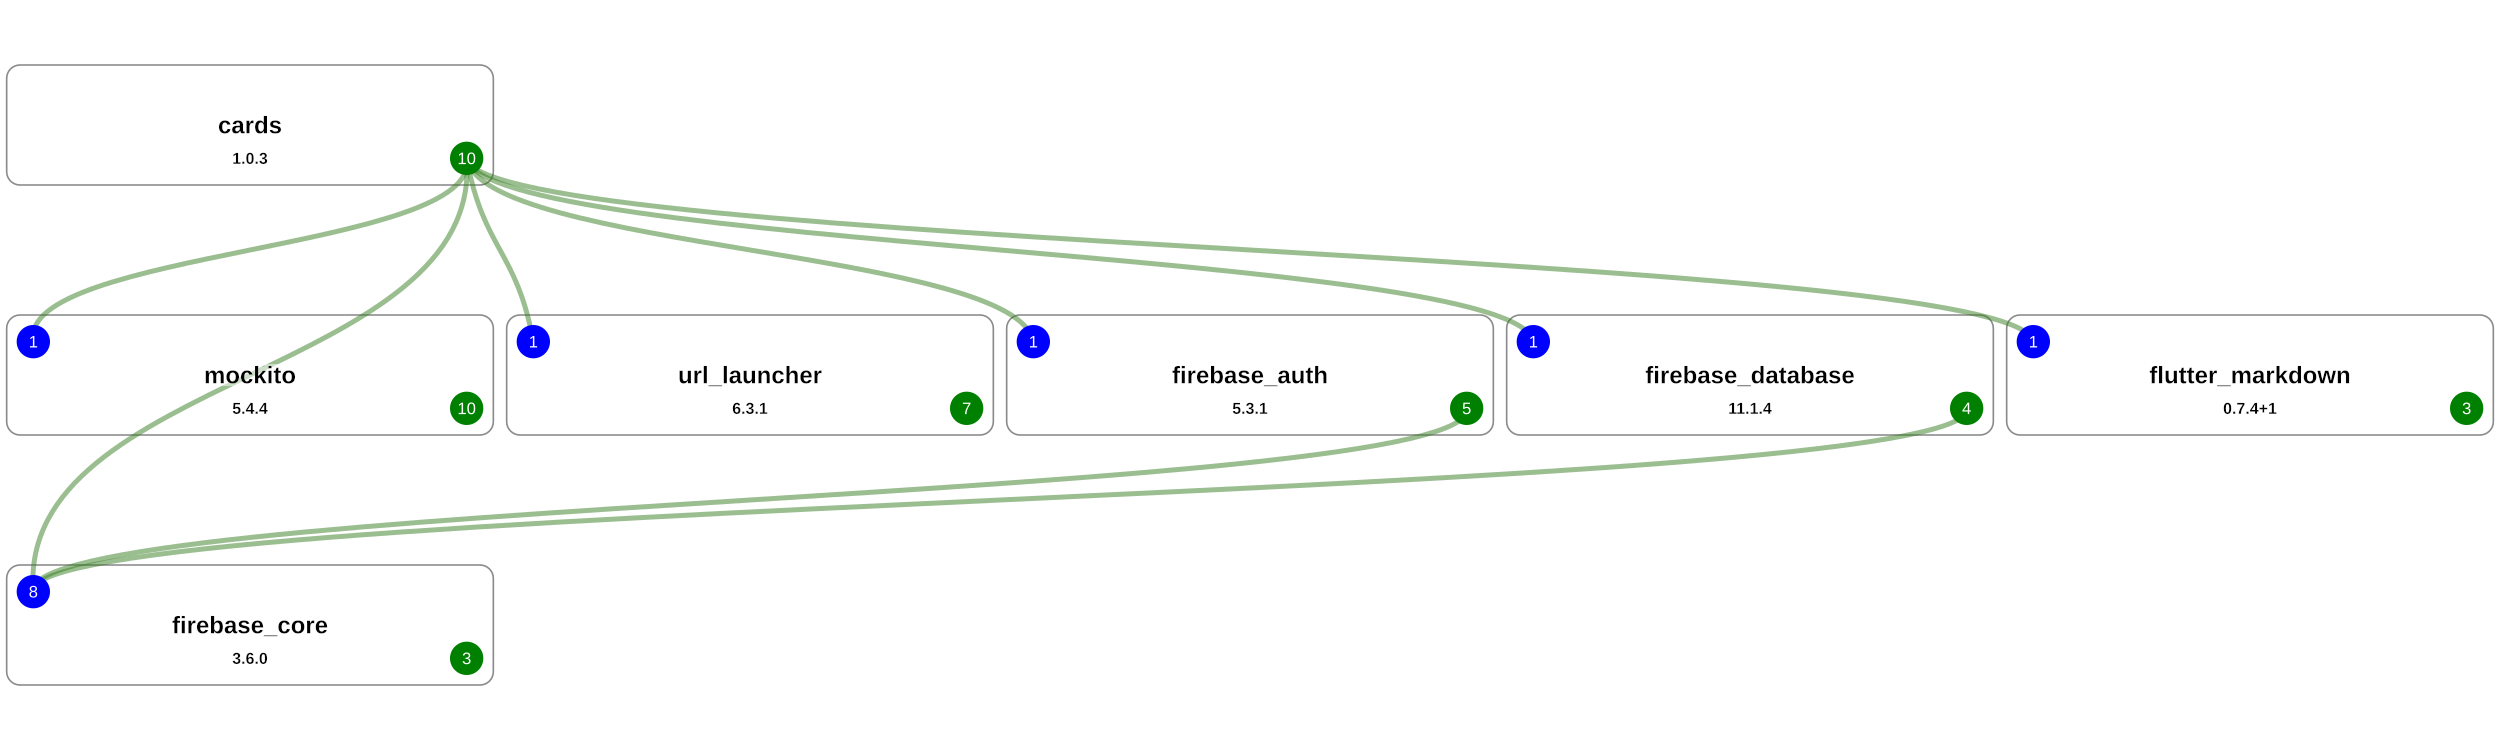
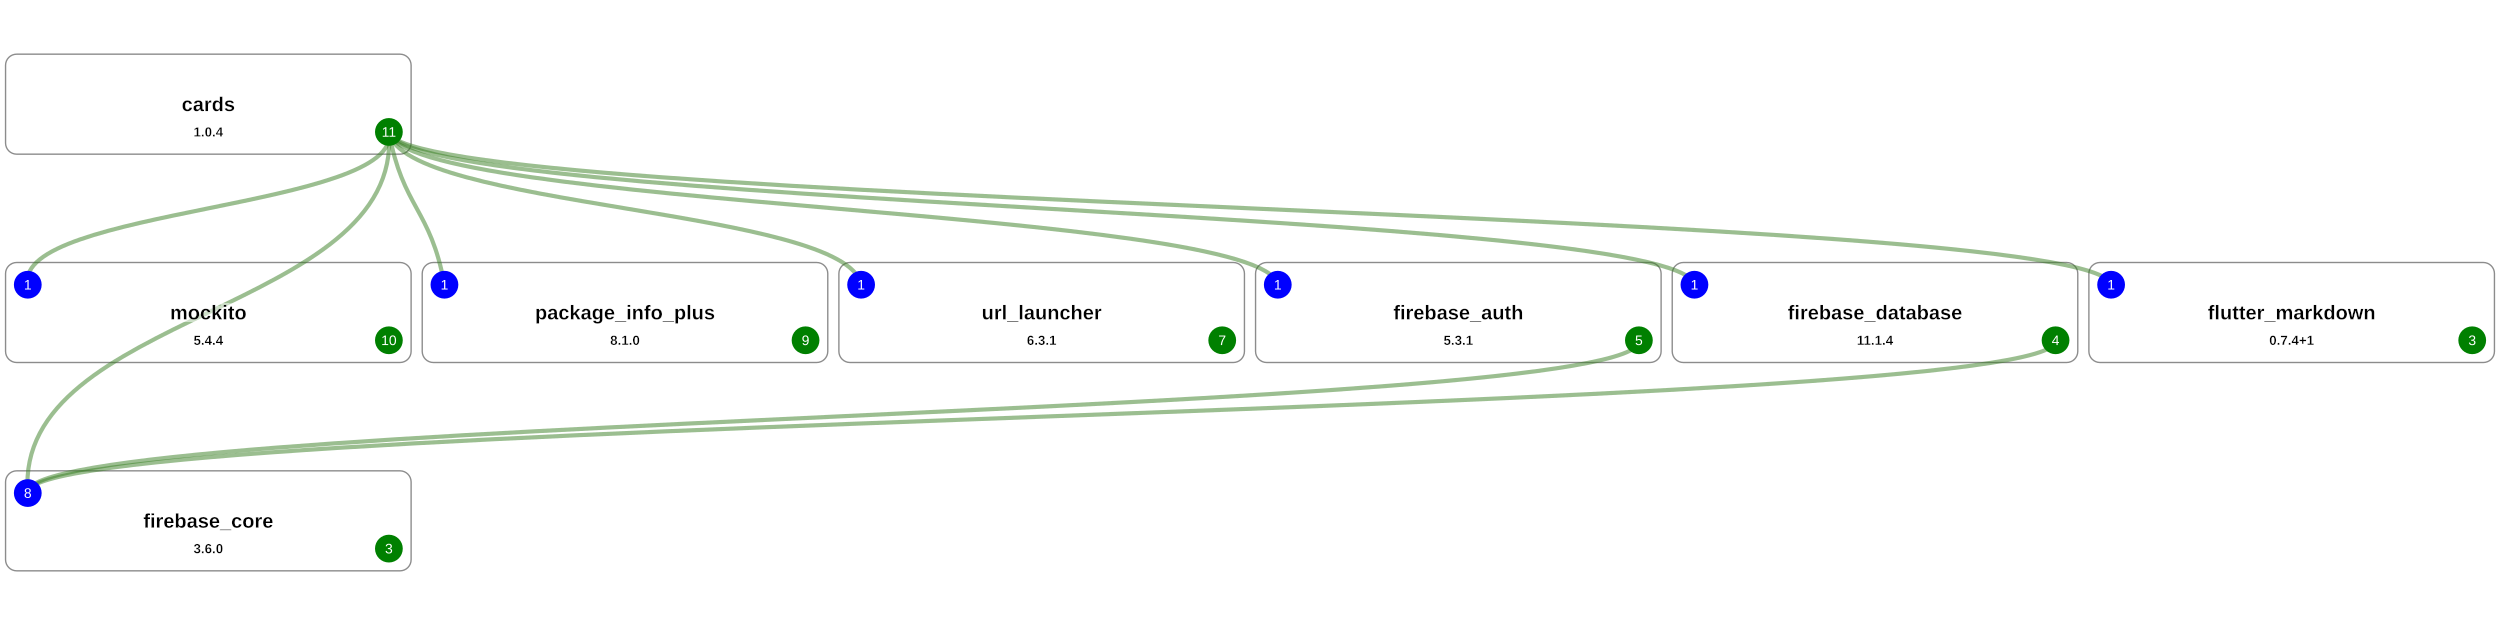
- <svg xmlns="http://www.w3.org/2000/svg" width="1500" height="450" font-family="Arial, Helvetica, sans-serif">
+ <svg xmlns="http://www.w3.org/2000/svg" width="1800" height="450" font-family="Arial, Helvetica, sans-serif">
  <style>
    .layerRectangle {
      stroke: black;
      stroke-dasharray: 5,5;
      fill: url('#layers')
    }
    .layerText {
      fill: purple;
      font-size: 150%;
      filter: url(#outlineWhite);
    }
    .nodeFolder {
      fill: #aaaaaa;
      opacity: 0.3;
      stroke: whitesmoke;
    }
    .nodeFile {
      fill: #ffffff;
      opacity: 0.9;
      stroke: gray;
    }
    .folderName {
      font-size: 180%;
      fill : white;
      font-weight: bolder;
      text-anchor: start;
      letter-spacing : 1px;
      dominant-baseline: hanging;
      filter: url(#shadow);
    }
    .nodeName {
      fill : black;
      font-weight: bold;
      text-anchor: middle;
      dominant-baseline: central;
      filter: url(#outlineWhite);
    }
    .line {
      fill : none;
      stroke-width: 3;
      opacity: 0.5;
    }
    .line:hover {
      stroke-width: 6;
      opacity: 1;
    }
</style>
  <defs id="idSvgDef">
    <linearGradient id="layers" gradientTransform="rotate(90)">
      <stop offset="0%" stop-color="#691872" stop-opacity="0.1" />
      <stop offset="100%" stop-color="#691872" stop-opacity="0.3" />
    </linearGradient>
    <filter id="shadow">
      <feGaussianBlur in="SourceAlpha" stdDeviation="2" />
      <feOffset dx="1" dy="1" result="offsetblur" />
      <feFlood flood-color="black" />
      <feComposite in2="offsetblur" operator="in" />
      <feMerge>
        <feMergeNode />
        <feMergeNode in="SourceGraphic" />
      </feMerge>
    </filter>
    <filter id="outlineWhite">
      <feMorphology in="SourceAlpha" result="DILATED" operator="dilate" radius="2" />
      <feFlood flood-color="white" flood-opacity="0.5" result="WHITE" />
      <feComposite in="WHITE" in2="DILATED" operator="in" result="OUTLINE" />
      <feMerge>
        <feMergeNode in="OUTLINE" />
        <feMergeNode in="SourceGraphic" />
      </feMerge>
    </filter>
    <filter id="outlineBlack">
      <feMorphology in="SourceAlpha" result="DILATED" operator="dilate" radius="2" />
      <feFlood flood-color="black" flood-opacity="0.5" result="BLACK" />
      <feComposite in="BLACK" in2="DILATED" operator="in" result="OUTLINE" />
      <feMerge>
        <feMergeNode in="OUTLINE" />
        <feMergeNode in="SourceGraphic" />
      </feMerge>
    </filter>
    <marker id="lineEnd" viewBox="0 -5 30 10" refX="12" orient="auto">
      <path d="M0,-16L32,0L0,16" fill="#3058FF" opacity="0.67" />
    </marker>
    <marker id="lineStart" viewBox="0 -4 8 8" refX="4" orient="auto">
      <circle cx="4" r="4" fill="#377E22" />
    </marker>
  </defs>
  <rect width="100%" height="100%" fill="white" />
  <rect width="100%" height="100%" fill="white" />
  <g id="Node_cards">
    <rect x="4" y="39" width="292" height="72" rx="8" ry="8" class="nodeFile" />
  </g>
  <g id="Node_firebase_auth">
-     <rect x="604" y="189" width="292" height="72" rx="8" ry="8" class="nodeFile" />
+     <rect x="904" y="189" width="292" height="72" rx="8" ry="8" class="nodeFile" />
  </g>
  <g id="Node_firebase_core">
    <rect x="4" y="339" width="292" height="72" rx="8" ry="8" class="nodeFile" />
  </g>
  <g id="Node_firebase_database">
-     <rect x="904" y="189" width="292" height="72" rx="8" ry="8" class="nodeFile" />
+     <rect x="1204" y="189" width="292" height="72" rx="8" ry="8" class="nodeFile" />
  </g>
  <g id="Node_flutter_markdown">
-     <rect x="1204" y="189" width="292" height="72" rx="8" ry="8" class="nodeFile" />
+     <rect x="1504" y="189" width="292" height="72" rx="8" ry="8" class="nodeFile" />
  </g>
  <g id="Node_mockito">
    <rect x="4" y="189" width="292" height="72" rx="8" ry="8" class="nodeFile" />
  </g>
+   <g id="Node_package_info_plus">
+     <rect x="304" y="189" width="292" height="72" rx="8" ry="8" class="nodeFile" />
+   </g>
  <g id="Node_url_launcher">
-     <rect x="304" y="189" width="292" height="72" rx="8" ry="8" class="nodeFile" />
+     <rect x="604" y="189" width="292" height="72" rx="8" ry="8" class="nodeFile" />
  </g>
  <g id="Edges">
+     <path class="line" d="M280 95 C 290 150,910 150, 920 205" fill="none" stroke="#377E22">
+       </path>
+     <path class="line" d="M280 95 C 290 225,10 225, 20 355" fill="none" stroke="#377E22">
+       </path>
+     <path class="line" d="M280 95 C 290 150,1210 150, 1220 205" fill="none" stroke="#377E22">
+       </path>
+     <path class="line" d="M280 95 C 290 150,1510 150, 1520 205" fill="none" stroke="#377E22">
+       </path>
+     <path class="line" d="M280 95 C 290 150,10 150, 20 205" fill="none" stroke="#377E22">
+       </path>
+     <path class="line" d="M280 95 C 290 150,310 150, 320 205" fill="none" stroke="#377E22">
+       </path>
    <path class="line" d="M280 95 C 290 150,610 150, 620 205" fill="none" stroke="#377E22">
      </path>
-     <path class="line" d="M280 95 C 290 225,10 225, 20 355" fill="none" stroke="#377E22">
-       </path>
-     <path class="line" d="M280 95 C 290 150,910 150, 920 205" fill="none" stroke="#377E22">
-       </path>
-     <path class="line" d="M280 95 C 290 150,1210 150, 1220 205" fill="none" stroke="#377E22">
-       </path>
-     <path class="line" d="M280 95 C 290 150,10 150, 20 205" fill="none" stroke="#377E22">
-       </path>
-     <path class="line" d="M280 95 C 290 150,310 150, 320 205" fill="none" stroke="#377E22">
-       </path>
-     <path class="line" d="M880 245 C 890 300,10 300, 20 355" fill="none" stroke="#377E22">
-       </path>
    <path class="line" d="M1180 245 C 1190 300,10 300, 20 355" fill="none" stroke="#377E22">
      </path>
+     <path class="line" d="M1480 245 C 1490 300,10 300, 20 355" fill="none" stroke="#377E22">
+       </path>
  </g>
  <g id="Counters_cards">
    <g>
      <circle cx="280" cy="95" r="10" fill="green" />
-       <text x="280" y="95" fill="white" font-size="10" text-anchor="middle" dominant-baseline="central">10</text>
+       <text x="280" y="95" fill="white" font-size="10" text-anchor="middle" dominant-baseline="central">11</text>
    </g>
  </g>
  <g id="Counters_firebase_auth">
    <g>
+       <circle cx="1180" cy="245" r="10" fill="green" />
+       <text x="1180" y="245" fill="white" font-size="10" text-anchor="middle" dominant-baseline="central">5</text>
+     </g>
+     <g>
+       <circle cx="920" cy="205" r="10" fill="blue" />
+       <text x="920" y="205" fill="white" font-size="10" text-anchor="middle" dominant-baseline="central">1</text>
+     </g>
+   </g>
+   <g id="Counters_firebase_core">
+     <g>
+       <circle cx="280" cy="395" r="10" fill="green" />
+       <text x="280" y="395" fill="white" font-size="10" text-anchor="middle" dominant-baseline="central">3</text>
+     </g>
+     <g>
+       <circle cx="20" cy="355" r="10" fill="blue" />
+       <text x="20" y="355" fill="white" font-size="10" text-anchor="middle" dominant-baseline="central">8</text>
+     </g>
+   </g>
+   <g id="Counters_firebase_database">
+     <g>
+       <circle cx="1480" cy="245" r="10" fill="green" />
+       <text x="1480" y="245" fill="white" font-size="10" text-anchor="middle" dominant-baseline="central">4</text>
+     </g>
+     <g>
+       <circle cx="1220" cy="205" r="10" fill="blue" />
+       <text x="1220" y="205" fill="white" font-size="10" text-anchor="middle" dominant-baseline="central">1</text>
+     </g>
+   </g>
+   <g id="Counters_flutter_markdown">
+     <g>
+       <circle cx="1780" cy="245" r="10" fill="green" />
+       <text x="1780" y="245" fill="white" font-size="10" text-anchor="middle" dominant-baseline="central">3</text>
+     </g>
+     <g>
+       <circle cx="1520" cy="205" r="10" fill="blue" />
+       <text x="1520" y="205" fill="white" font-size="10" text-anchor="middle" dominant-baseline="central">1</text>
+     </g>
+   </g>
+   <g id="Counters_mockito">
+     <g>
+       <circle cx="280" cy="245" r="10" fill="green" />
+       <text x="280" y="245" fill="white" font-size="10" text-anchor="middle" dominant-baseline="central">10</text>
+     </g>
+     <g>
+       <circle cx="20" cy="205" r="10" fill="blue" />
+       <text x="20" y="205" fill="white" font-size="10" text-anchor="middle" dominant-baseline="central">1</text>
+     </g>
+   </g>
+   <g id="Counters_package_info_plus">
+     <g>
+       <circle cx="580" cy="245" r="10" fill="green" />
+       <text x="580" y="245" fill="white" font-size="10" text-anchor="middle" dominant-baseline="central">9</text>
+     </g>
+     <g>
+       <circle cx="320" cy="205" r="10" fill="blue" />
+       <text x="320" y="205" fill="white" font-size="10" text-anchor="middle" dominant-baseline="central">1</text>
+     </g>
+   </g>
+   <g id="Counters_url_launcher">
+     <g>
      <circle cx="880" cy="245" r="10" fill="green" />
-       <text x="880" y="245" fill="white" font-size="10" text-anchor="middle" dominant-baseline="central">5</text>
+       <text x="880" y="245" fill="white" font-size="10" text-anchor="middle" dominant-baseline="central">7</text>
    </g>
    <g>
      <circle cx="620" cy="205" r="10" fill="blue" />
      <text x="620" y="205" fill="white" font-size="10" text-anchor="middle" dominant-baseline="central">1</text>
    </g>
  </g>
-   <g id="Counters_firebase_core">
-     <g>
-       <circle cx="280" cy="395" r="10" fill="green" />
-       <text x="280" y="395" fill="white" font-size="10" text-anchor="middle" dominant-baseline="central">3</text>
-     </g>
-     <g>
-       <circle cx="20" cy="355" r="10" fill="blue" />
-       <text x="20" y="355" fill="white" font-size="10" text-anchor="middle" dominant-baseline="central">8</text>
-     </g>
-   </g>
-   <g id="Counters_firebase_database">
-     <g>
-       <circle cx="1180" cy="245" r="10" fill="green" />
-       <text x="1180" y="245" fill="white" font-size="10" text-anchor="middle" dominant-baseline="central">4</text>
-     </g>
-     <g>
-       <circle cx="920" cy="205" r="10" fill="blue" />
-       <text x="920" y="205" fill="white" font-size="10" text-anchor="middle" dominant-baseline="central">1</text>
-     </g>
-   </g>
-   <g id="Counters_flutter_markdown">
-     <g>
-       <circle cx="1480" cy="245" r="10" fill="green" />
-       <text x="1480" y="245" fill="white" font-size="10" text-anchor="middle" dominant-baseline="central">3</text>
-     </g>
-     <g>
-       <circle cx="1220" cy="205" r="10" fill="blue" />
-       <text x="1220" y="205" fill="white" font-size="10" text-anchor="middle" dominant-baseline="central">1</text>
-     </g>
-   </g>
-   <g id="Counters_mockito">
-     <g>
-       <circle cx="280" cy="245" r="10" fill="green" />
-       <text x="280" y="245" fill="white" font-size="10" text-anchor="middle" dominant-baseline="central">10</text>
-     </g>
-     <g>
-       <circle cx="20" cy="205" r="10" fill="blue" />
-       <text x="20" y="205" fill="white" font-size="10" text-anchor="middle" dominant-baseline="central">1</text>
-     </g>
-   </g>
-   <g id="Counters_url_launcher">
-     <g>
-       <circle cx="580" cy="245" r="10" fill="green" />
-       <text x="580" y="245" fill="white" font-size="10" text-anchor="middle" dominant-baseline="central">7</text>
-     </g>
-     <g>
-       <circle cx="320" cy="205" r="10" fill="blue" />
-       <text x="320" y="205" fill="white" font-size="10" text-anchor="middle" dominant-baseline="central">1</text>
-     </g>
-   </g>
  <g id="Labels_cards">
    <text class="nodeName" x="150" y="75" font-size="120%">cards</text>
-     <text class="nodeName" x="150" y="95" font-size="80%">1.0.3</text>
+     <text class="nodeName" x="150" y="95" font-size="80%">1.0.4</text>
  </g>
  <g id="Labels_firebase_auth">
-     <text class="nodeName" x="750" y="225" font-size="120%">firebase_auth</text>
-     <text class="nodeName" x="750" y="245" font-size="80%">5.3.1</text>
+     <text class="nodeName" x="1050" y="225" font-size="120%">firebase_auth</text>
+     <text class="nodeName" x="1050" y="245" font-size="80%">5.3.1</text>
  </g>
  <g id="Labels_firebase_core">
    <text class="nodeName" x="150" y="375" font-size="120%">firebase_core</text>
    <text class="nodeName" x="150" y="395" font-size="80%">3.6.0</text>
  </g>
  <g id="Labels_firebase_database">
-     <text class="nodeName" x="1050" y="225" font-size="120%">firebase_database</text>
-     <text class="nodeName" x="1050" y="245" font-size="80%">11.1.4</text>
+     <text class="nodeName" x="1350" y="225" font-size="120%">firebase_database</text>
+     <text class="nodeName" x="1350" y="245" font-size="80%">11.1.4</text>
  </g>
  <g id="Labels_flutter_markdown">
-     <text class="nodeName" x="1350" y="225" font-size="120%">flutter_markdown</text>
-     <text class="nodeName" x="1350" y="245" font-size="80%">0.7.4+1</text>
+     <text class="nodeName" x="1650" y="225" font-size="120%">flutter_markdown</text>
+     <text class="nodeName" x="1650" y="245" font-size="80%">0.7.4+1</text>
  </g>
  <g id="Labels_mockito">
    <text class="nodeName" x="150" y="225" font-size="120%">mockito</text>
    <text class="nodeName" x="150" y="245" font-size="80%">5.4.4</text>
  </g>
+   <g id="Labels_package_info_plus">
+     <text class="nodeName" x="450" y="225" font-size="120%">package_info_plus</text>
+     <text class="nodeName" x="450" y="245" font-size="80%">8.1.0</text>
+   </g>
  <g id="Labels_url_launcher">
-     <text class="nodeName" x="450" y="225" font-size="120%">url_launcher</text>
-     <text class="nodeName" x="450" y="245" font-size="80%">6.3.1</text>
+     <text class="nodeName" x="750" y="225" font-size="120%">url_launcher</text>
+     <text class="nodeName" x="750" y="245" font-size="80%">6.3.1</text>
  </g>
</svg>
